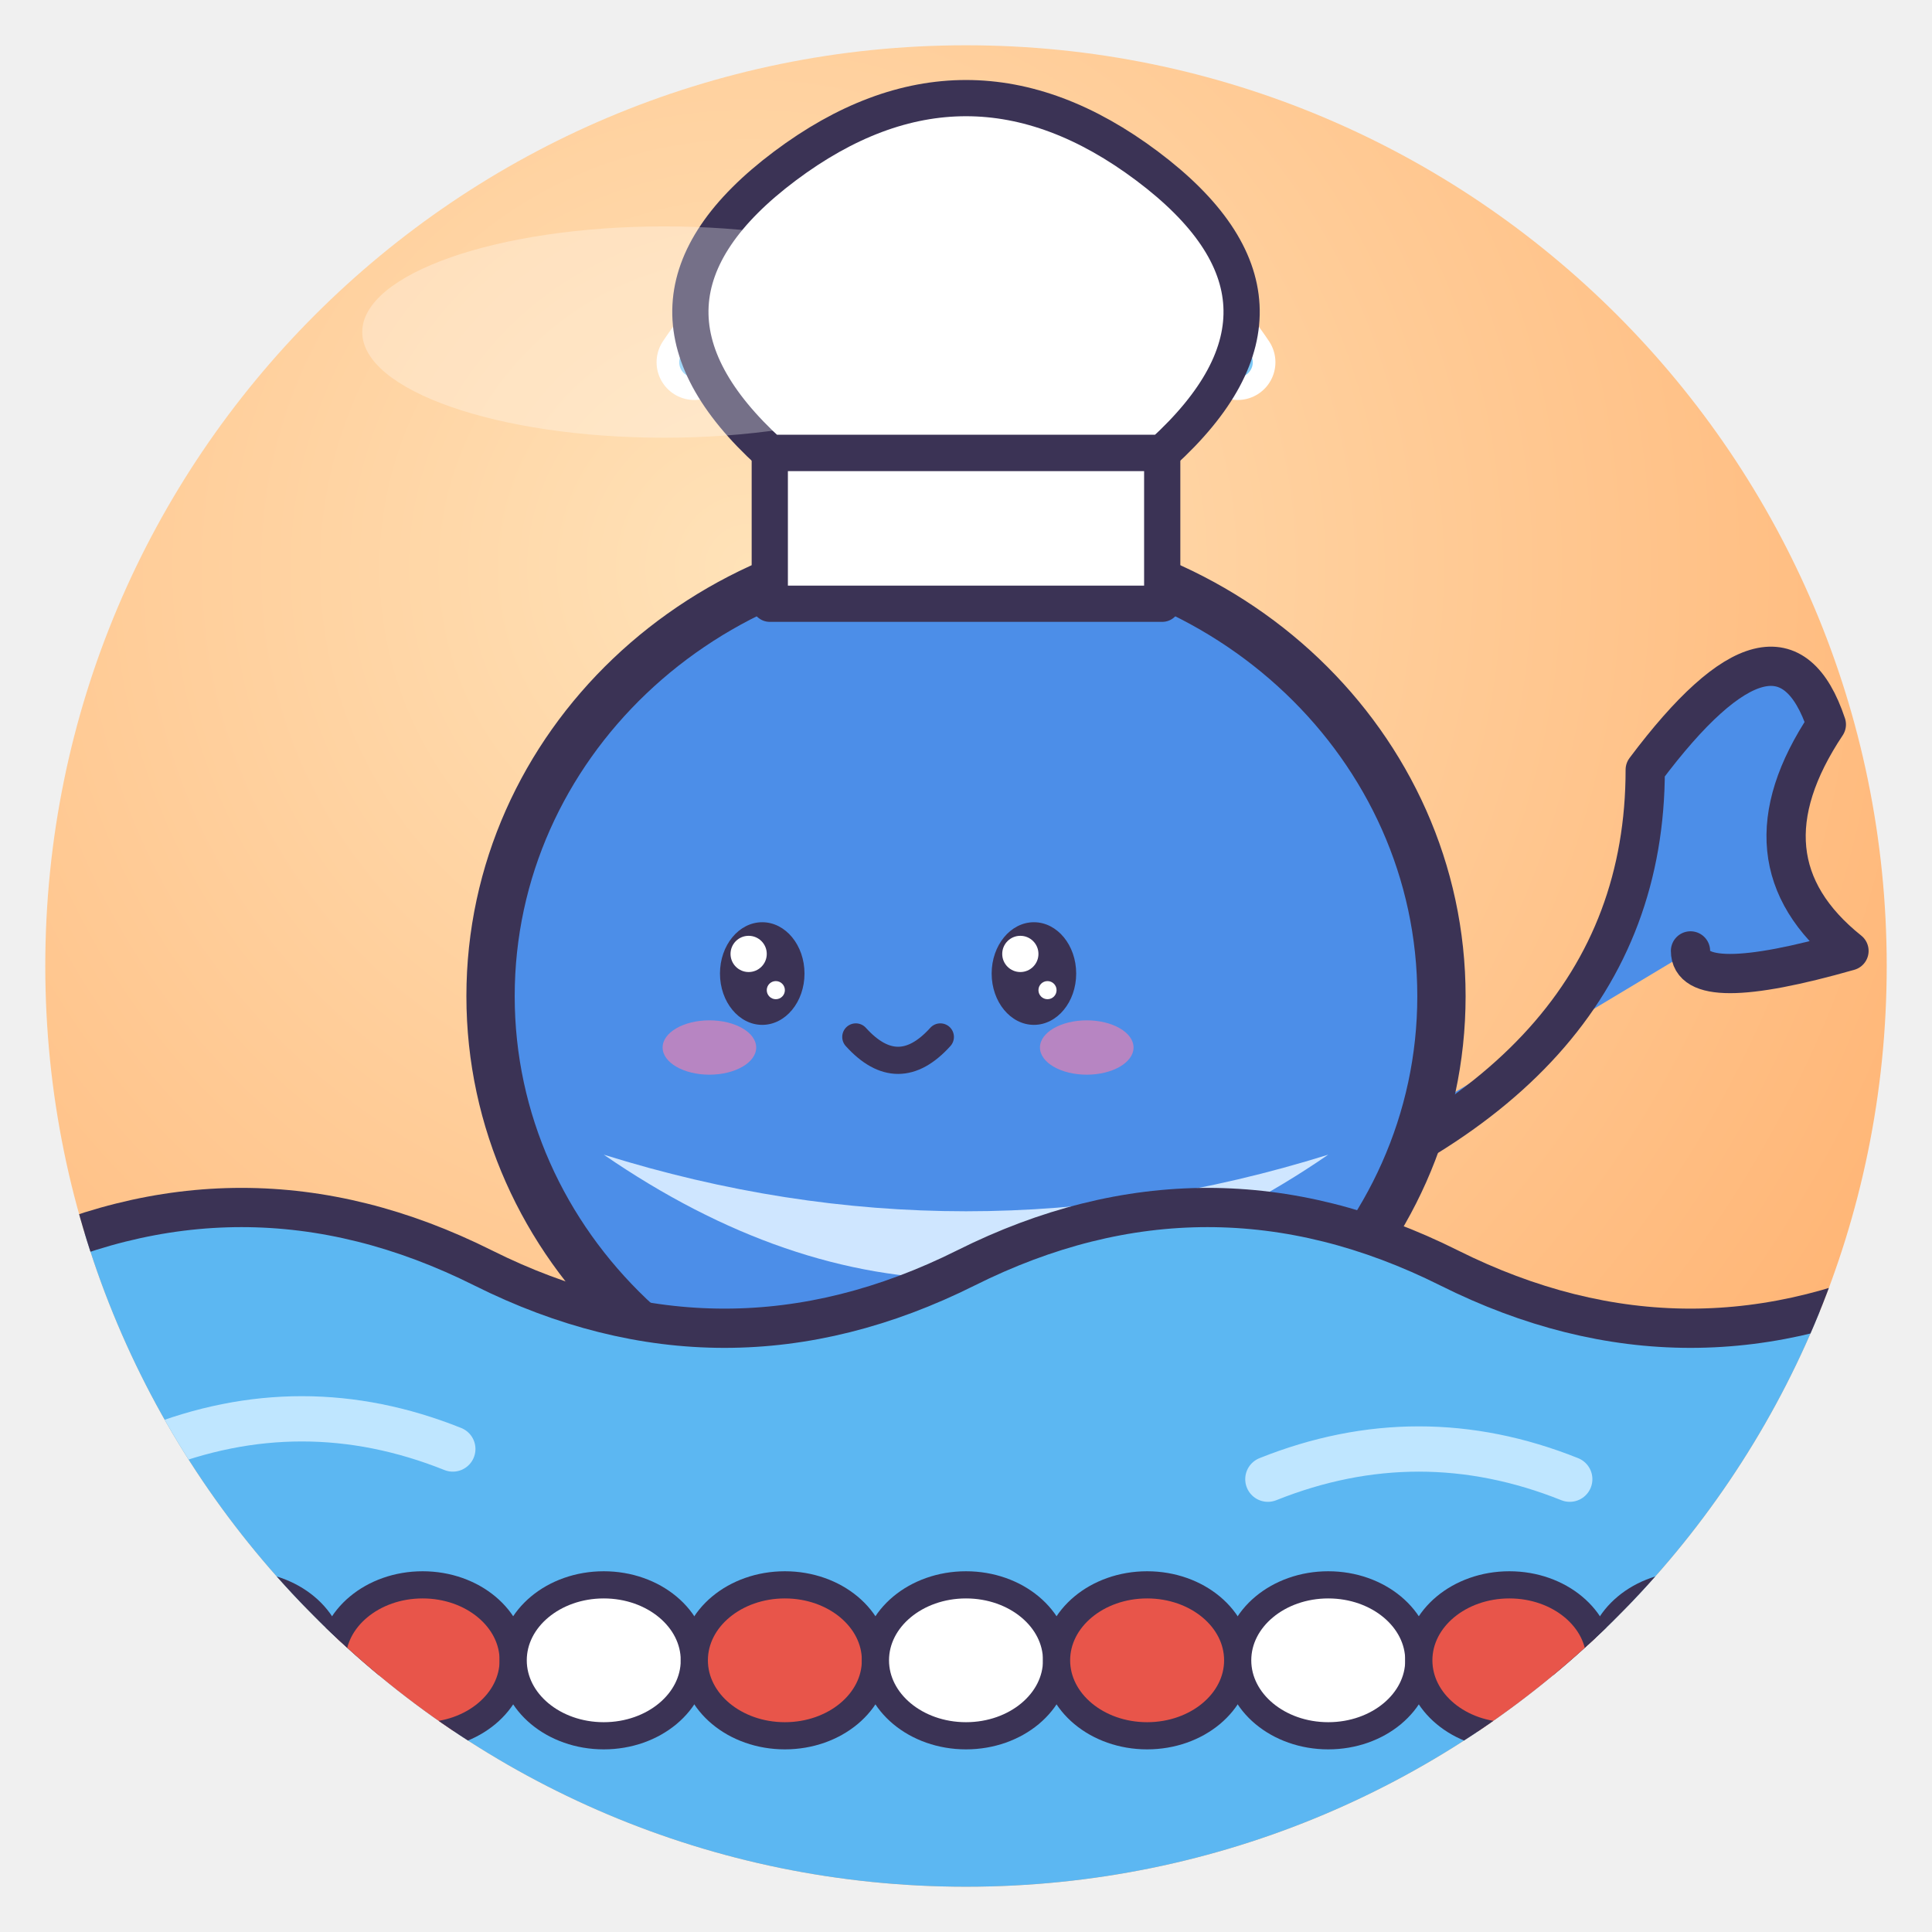
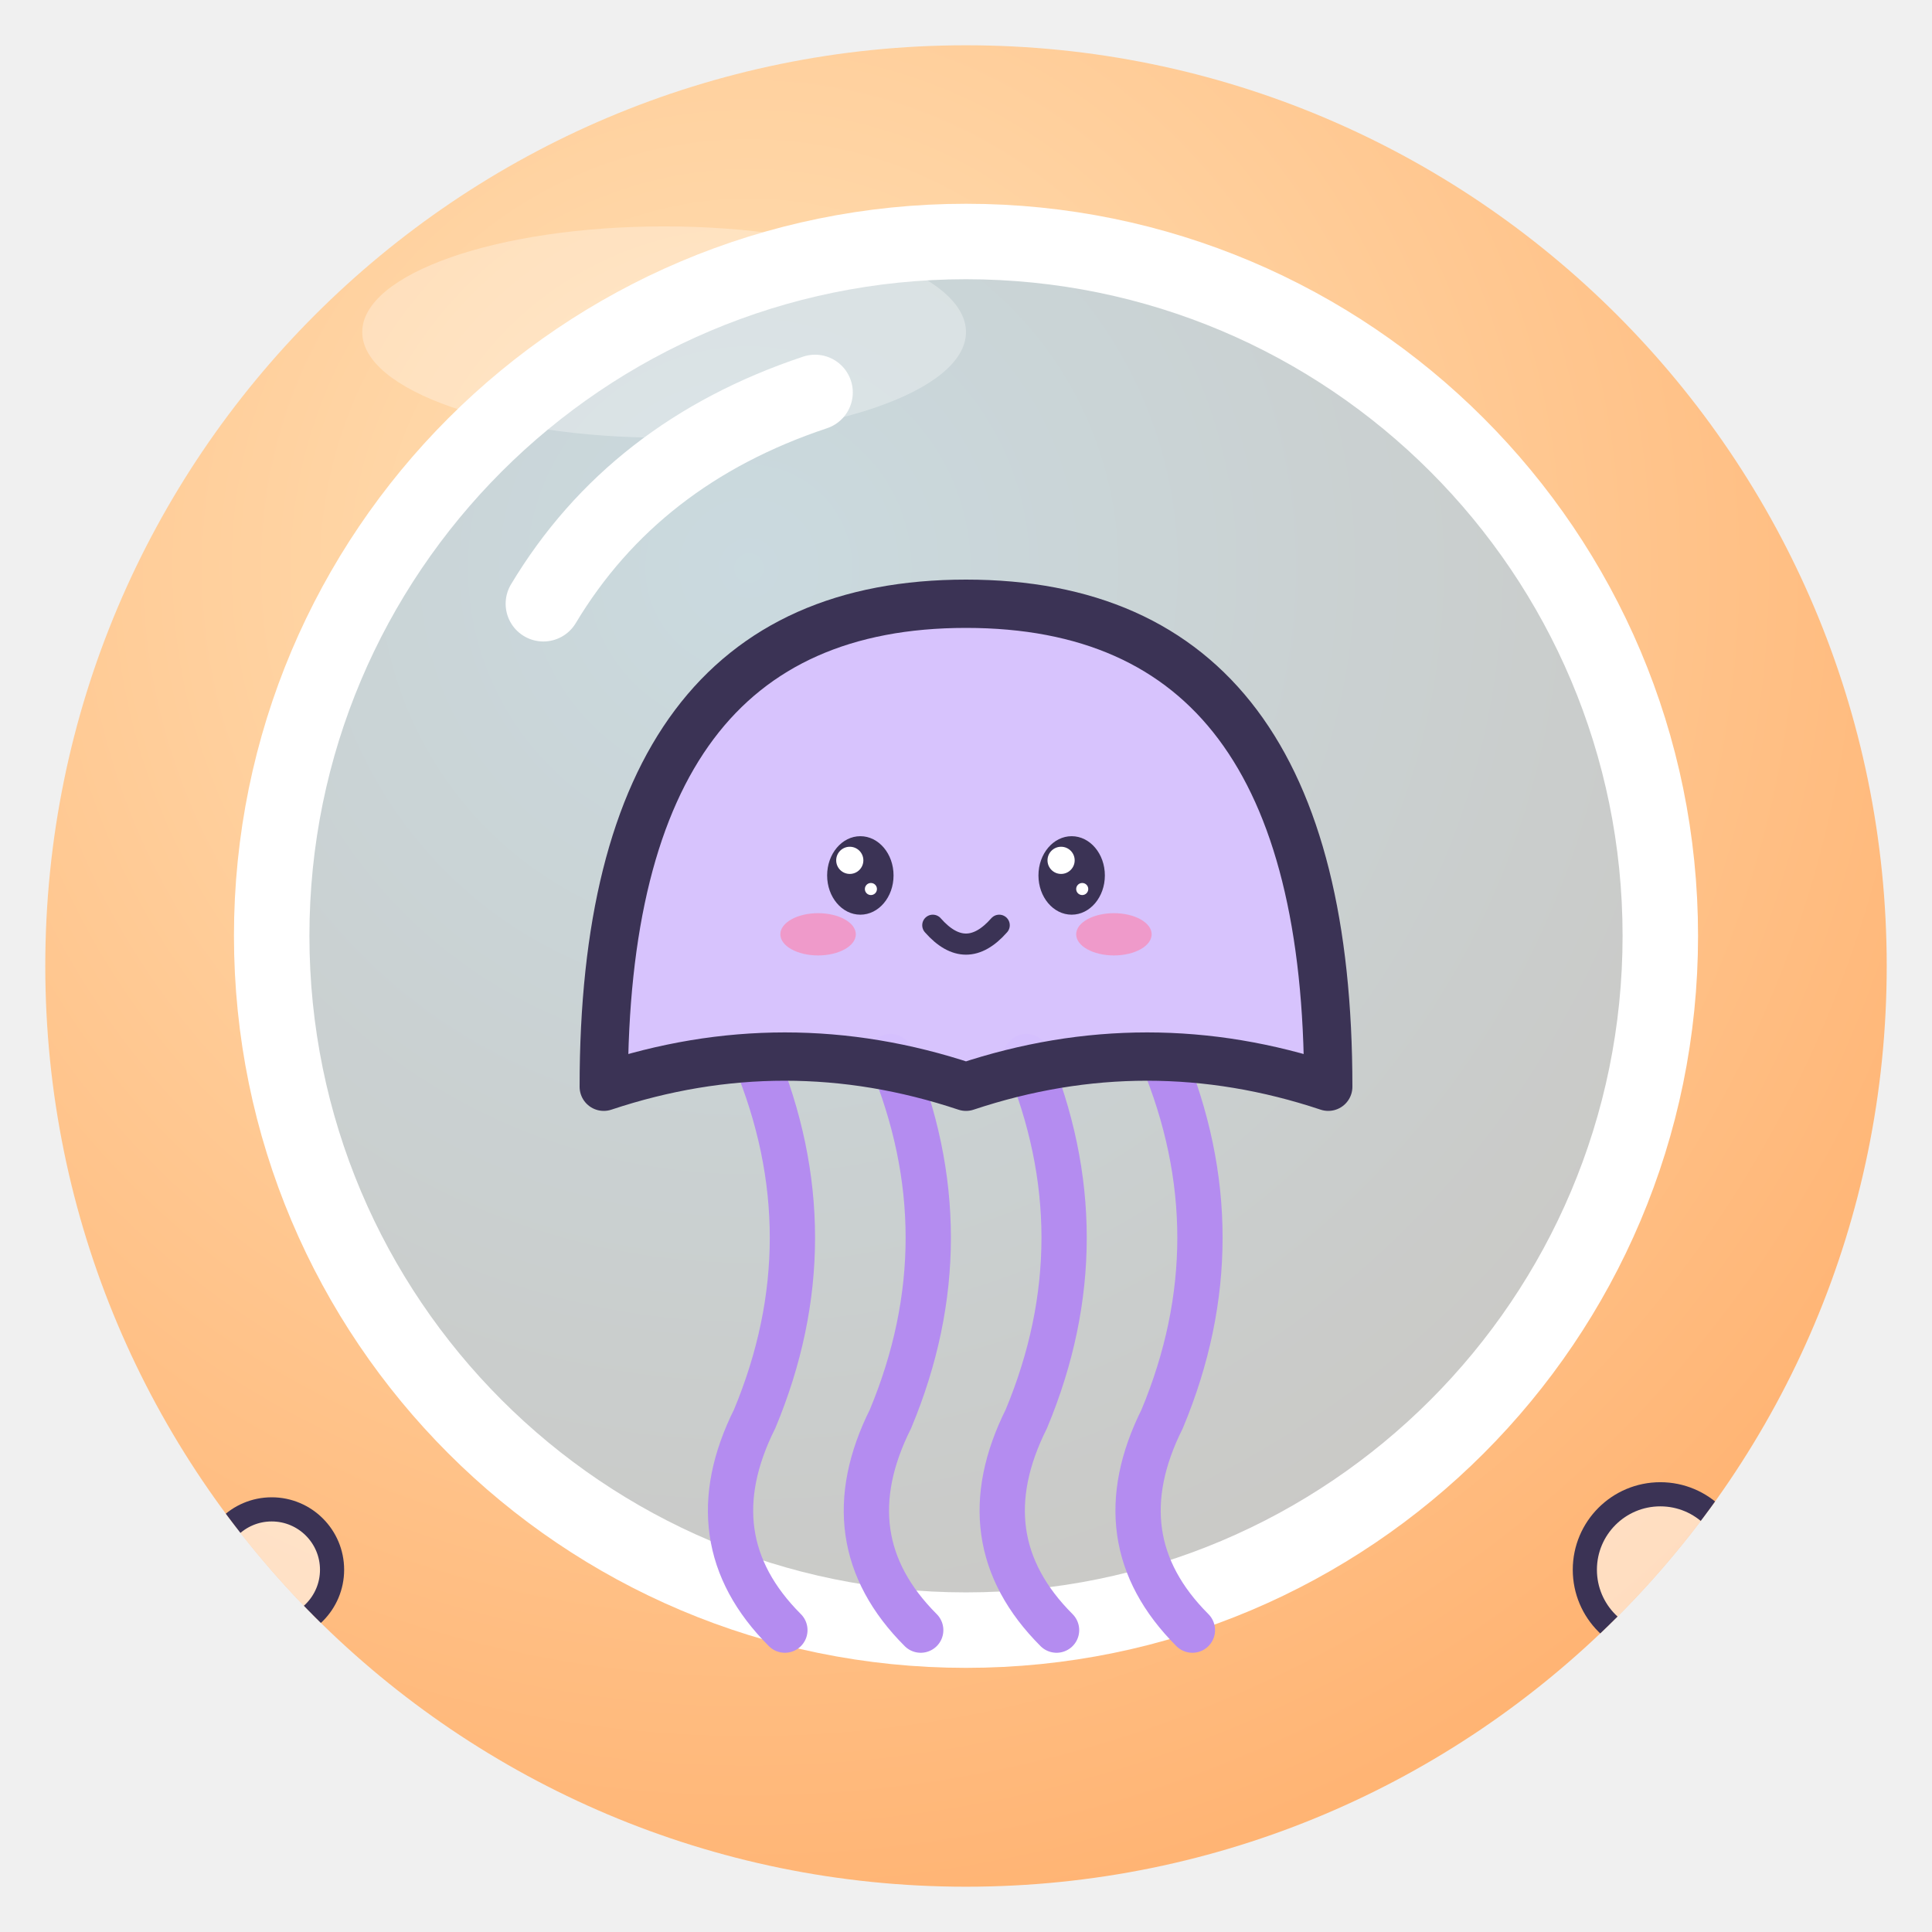
<svg xmlns="http://www.w3.org/2000/svg" viewBox="0 0 128 128" width="128" height="128">
  <defs>
    <radialGradient id="g" cx="38%" cy="28%" r="85%">
      <stop offset="0" stop-color="#FFE2B8" />
      <stop offset="1" stop-color="#FFAE6B" />
    </radialGradient>
    <clipPath id="c">
      <circle cx="64" cy="64" r="61" />
    </clipPath>
  </defs>
  <circle cx="64" cy="64" r="61" fill="url(#g)" />
  <g clip-path="url(#c)">
-     <path d="M82.0 81.0 Q109.0 72.0 109.0 51.0 Q118.0 39.0 121.0 48.0 Q115.0 57.0 122.5 63.0 Q112.0 66 112.0 63.0" fill="#4C8EE8" stroke="#3B3355" stroke-linejoin="round" stroke-linecap="round" stroke-width="2.6" />
-     <ellipse cx="64" cy="66" rx="31.5" ry="30.0" fill="#4C8EE8" stroke="#3B3355" stroke-width="3.2" stroke-linejoin="round" stroke-linecap="round" />
-     <path d="M40.0 76.5 Q64 93.0 88.0 76.5 Q64 84.0 40.0 76.5Z" fill="#CFE6FF" />
-     <path d="M0 84 Q16 76 32 84 T64 84 T96 84 T128 84 V128 H0Z" fill="#5CB7F2" stroke="#3B3355" stroke-linejoin="round" stroke-linecap="round" stroke-width="2.6" />
-     <path d="M10 96 Q20 92 30 96 M84 98 Q94 94 104 98" fill="none" stroke="#BFE6FF" stroke-width="3" stroke-linecap="round" />
-     <path d="M0 110 H128" stroke="#3B3355" stroke-width="2" />
-     <ellipse cx="4" cy="110" rx="6" ry="5" fill="#E8554A" stroke="#3B3355" stroke-linejoin="round" stroke-linecap="round" stroke-width="1.8" />
-     <ellipse cx="16" cy="110" rx="6" ry="5" fill="#fff" stroke="#3B3355" stroke-linejoin="round" stroke-linecap="round" stroke-width="1.8" />
-     <ellipse cx="28" cy="110" rx="6" ry="5" fill="#E8554A" stroke="#3B3355" stroke-linejoin="round" stroke-linecap="round" stroke-width="1.8" />
-     <ellipse cx="40" cy="110" rx="6" ry="5" fill="#fff" stroke="#3B3355" stroke-linejoin="round" stroke-linecap="round" stroke-width="1.8" />
-     <ellipse cx="52" cy="110" rx="6" ry="5" fill="#E8554A" stroke="#3B3355" stroke-linejoin="round" stroke-linecap="round" stroke-width="1.8" />
-     <ellipse cx="64" cy="110" rx="6" ry="5" fill="#fff" stroke="#3B3355" stroke-linejoin="round" stroke-linecap="round" stroke-width="1.8" />
-     <ellipse cx="76" cy="110" rx="6" ry="5" fill="#E8554A" stroke="#3B3355" stroke-linejoin="round" stroke-linecap="round" stroke-width="1.8" />
-     <ellipse cx="88" cy="110" rx="6" ry="5" fill="#fff" stroke="#3B3355" stroke-linejoin="round" stroke-linecap="round" stroke-width="1.8" />
-     <ellipse cx="100" cy="110" rx="6" ry="5" fill="#E8554A" stroke="#3B3355" stroke-linejoin="round" stroke-linecap="round" stroke-width="1.8" />
-     <ellipse cx="112" cy="110" rx="6" ry="5" fill="#fff" stroke="#3B3355" stroke-linejoin="round" stroke-linecap="round" stroke-width="1.8" />
-     <ellipse cx="124" cy="110" rx="6" ry="5" fill="#E8554A" stroke="#3B3355" stroke-linejoin="round" stroke-linecap="round" stroke-width="1.8" />
-     <ellipse cx="50.5" cy="64.5" rx="2.8" ry="3.4" fill="#3B3355" />
-     <circle cx="49.6" cy="63.2" r="1.2" fill="#fff" />
-     <circle cx="51.4" cy="65.6" r="0.6" fill="#fff" />
-     <ellipse cx="68.5" cy="64.5" rx="2.8" ry="3.4" fill="#3B3355" />
-     <circle cx="67.6" cy="63.2" r="1.2" fill="#fff" />
-     <circle cx="69.4" cy="65.6" r="0.6" fill="#fff" />
-     <ellipse cx="47.0" cy="69.4" rx="3.1" ry="1.8" fill="#FF7FA8" opacity=".6" />
-     <ellipse cx="72.0" cy="69.4" rx="3.1" ry="1.8" fill="#FF7FA8" opacity=".6" />
-     <path d="M56.7 68.7 Q59.5 71.8 62.3 68.7" fill="none" stroke="#3B3355" stroke-linejoin="round" stroke-linecap="round" stroke-width="1.8" />
-     <path d="M64 36.0 V24.0 M64 26.0 Q54.0 12.0 46.0 24.0 M64 26.0 Q74.0 12.0 82.0 24.0" fill="none" stroke="#fff" stroke-width="5.0" stroke-linecap="round" />
-     <path d="M64 36.0 V24.0 M64 26.0 Q54.0 12.0 46.0 24.0 M64 26.0 Q74.0 12.0 82.0 24.0" fill="none" stroke="#7CC8F5" stroke-width="2.0" stroke-linecap="round" />
-     <rect x="51" y="30.0" width="26" height="10" fill="#fff" stroke="#3B3355" stroke-linejoin="round" stroke-linecap="round" stroke-width="2.4" />
-     <path d="M51 30.0 Q40 20.0 52 11.0 Q64 2.0 76 11.0 Q88 20.0 77 30.0Z" fill="#fff" stroke="#3B3355" stroke-linejoin="round" stroke-linecap="round" stroke-width="2.4" />
+     <circle cx="64" cy="62" r="46" fill="#9ED3FF" fill-opacity=".55" stroke="#fff" stroke-width="5" />
+     <path d="M36 40 Q42 30 54 26" fill="none" stroke="#fff" stroke-width="5" stroke-linecap="round" />
+     <g transform="translate(64 64) rotate(0) scale(1.0 1.0)">
+       <path d="M-14 6 Q-9 18 -14 30 Q-18 38 -12 44" fill="none" stroke="#B48CF0" stroke-width="3" stroke-linecap="round" />
+       <path d="M-5 6 Q0 18 -5 30 Q-9 38 -3 44" fill="none" stroke="#B48CF0" stroke-width="3" stroke-linecap="round" />
+       <path d="M4 6 Q9 18 4 30 Q0 38 6 44" fill="none" stroke="#B48CF0" stroke-width="3" stroke-linecap="round" />
+       <path d="M13 6 Q18 18 13 30 Q9 38 15 44" fill="none" stroke="#B48CF0" stroke-width="3" stroke-linecap="round" />
+       <path d="M-24 8 Q-24 -24 0 -24 Q24 -24 24 8 Q12 4 0 8 Q-12 4 -24 8Z" fill="#D7C2FF" fill-opacity=".95" stroke="#3B3355" stroke-width="3.2" stroke-linejoin="round" stroke-linecap="round" />
+       <ellipse cx="-7" cy="-6" rx="2.2" ry="2.6" fill="#3B3355" />
+       <circle cx="-7.7" cy="-7.0" r="0.9" fill="#fff" />
+       <circle cx="-6.3" cy="-5.1" r="0.4" fill="#fff" />
+       <ellipse cx="7" cy="-6" rx="2.2" ry="2.6" fill="#3B3355" />
+       <circle cx="6.3" cy="-7.0" r="0.9" fill="#fff" />
+       <circle cx="7.7" cy="-5.1" r="0.4" fill="#fff" />
+       <ellipse cx="-9.8" cy="-2.1" rx="2.5" ry="1.4" fill="#FF7FA8" opacity=".6" />
+       <ellipse cx="9.8" cy="-2.1" rx="2.5" ry="1.4" fill="#FF7FA8" opacity=".6" />
+       <path d="M-2.2 -2.7 Q0 -0.2 2.2 -2.7" fill="none" stroke="#3B3355" stroke-linejoin="round" stroke-linecap="round" stroke-width="1.4" />
+     </g>
+     <circle cx="110" cy="104" r="5" fill="#fff" fill-opacity=".55" stroke="#3B3355" stroke-linejoin="round" stroke-linecap="round" stroke-width="1.6" />
+     <circle cx="18" cy="104" r="4" fill="#fff" fill-opacity=".55" stroke="#3B3355" stroke-linejoin="round" stroke-linecap="round" stroke-width="1.6" />
+     <circle cx="112" cy="18" r="3" fill="#fff" fill-opacity=".55" stroke="#3B3355" stroke-linejoin="round" stroke-linecap="round" stroke-width="1.6" />
  </g>
  <ellipse cx="44" cy="22" rx="20" ry="7" fill="#fff" opacity=".3" />
</svg>
